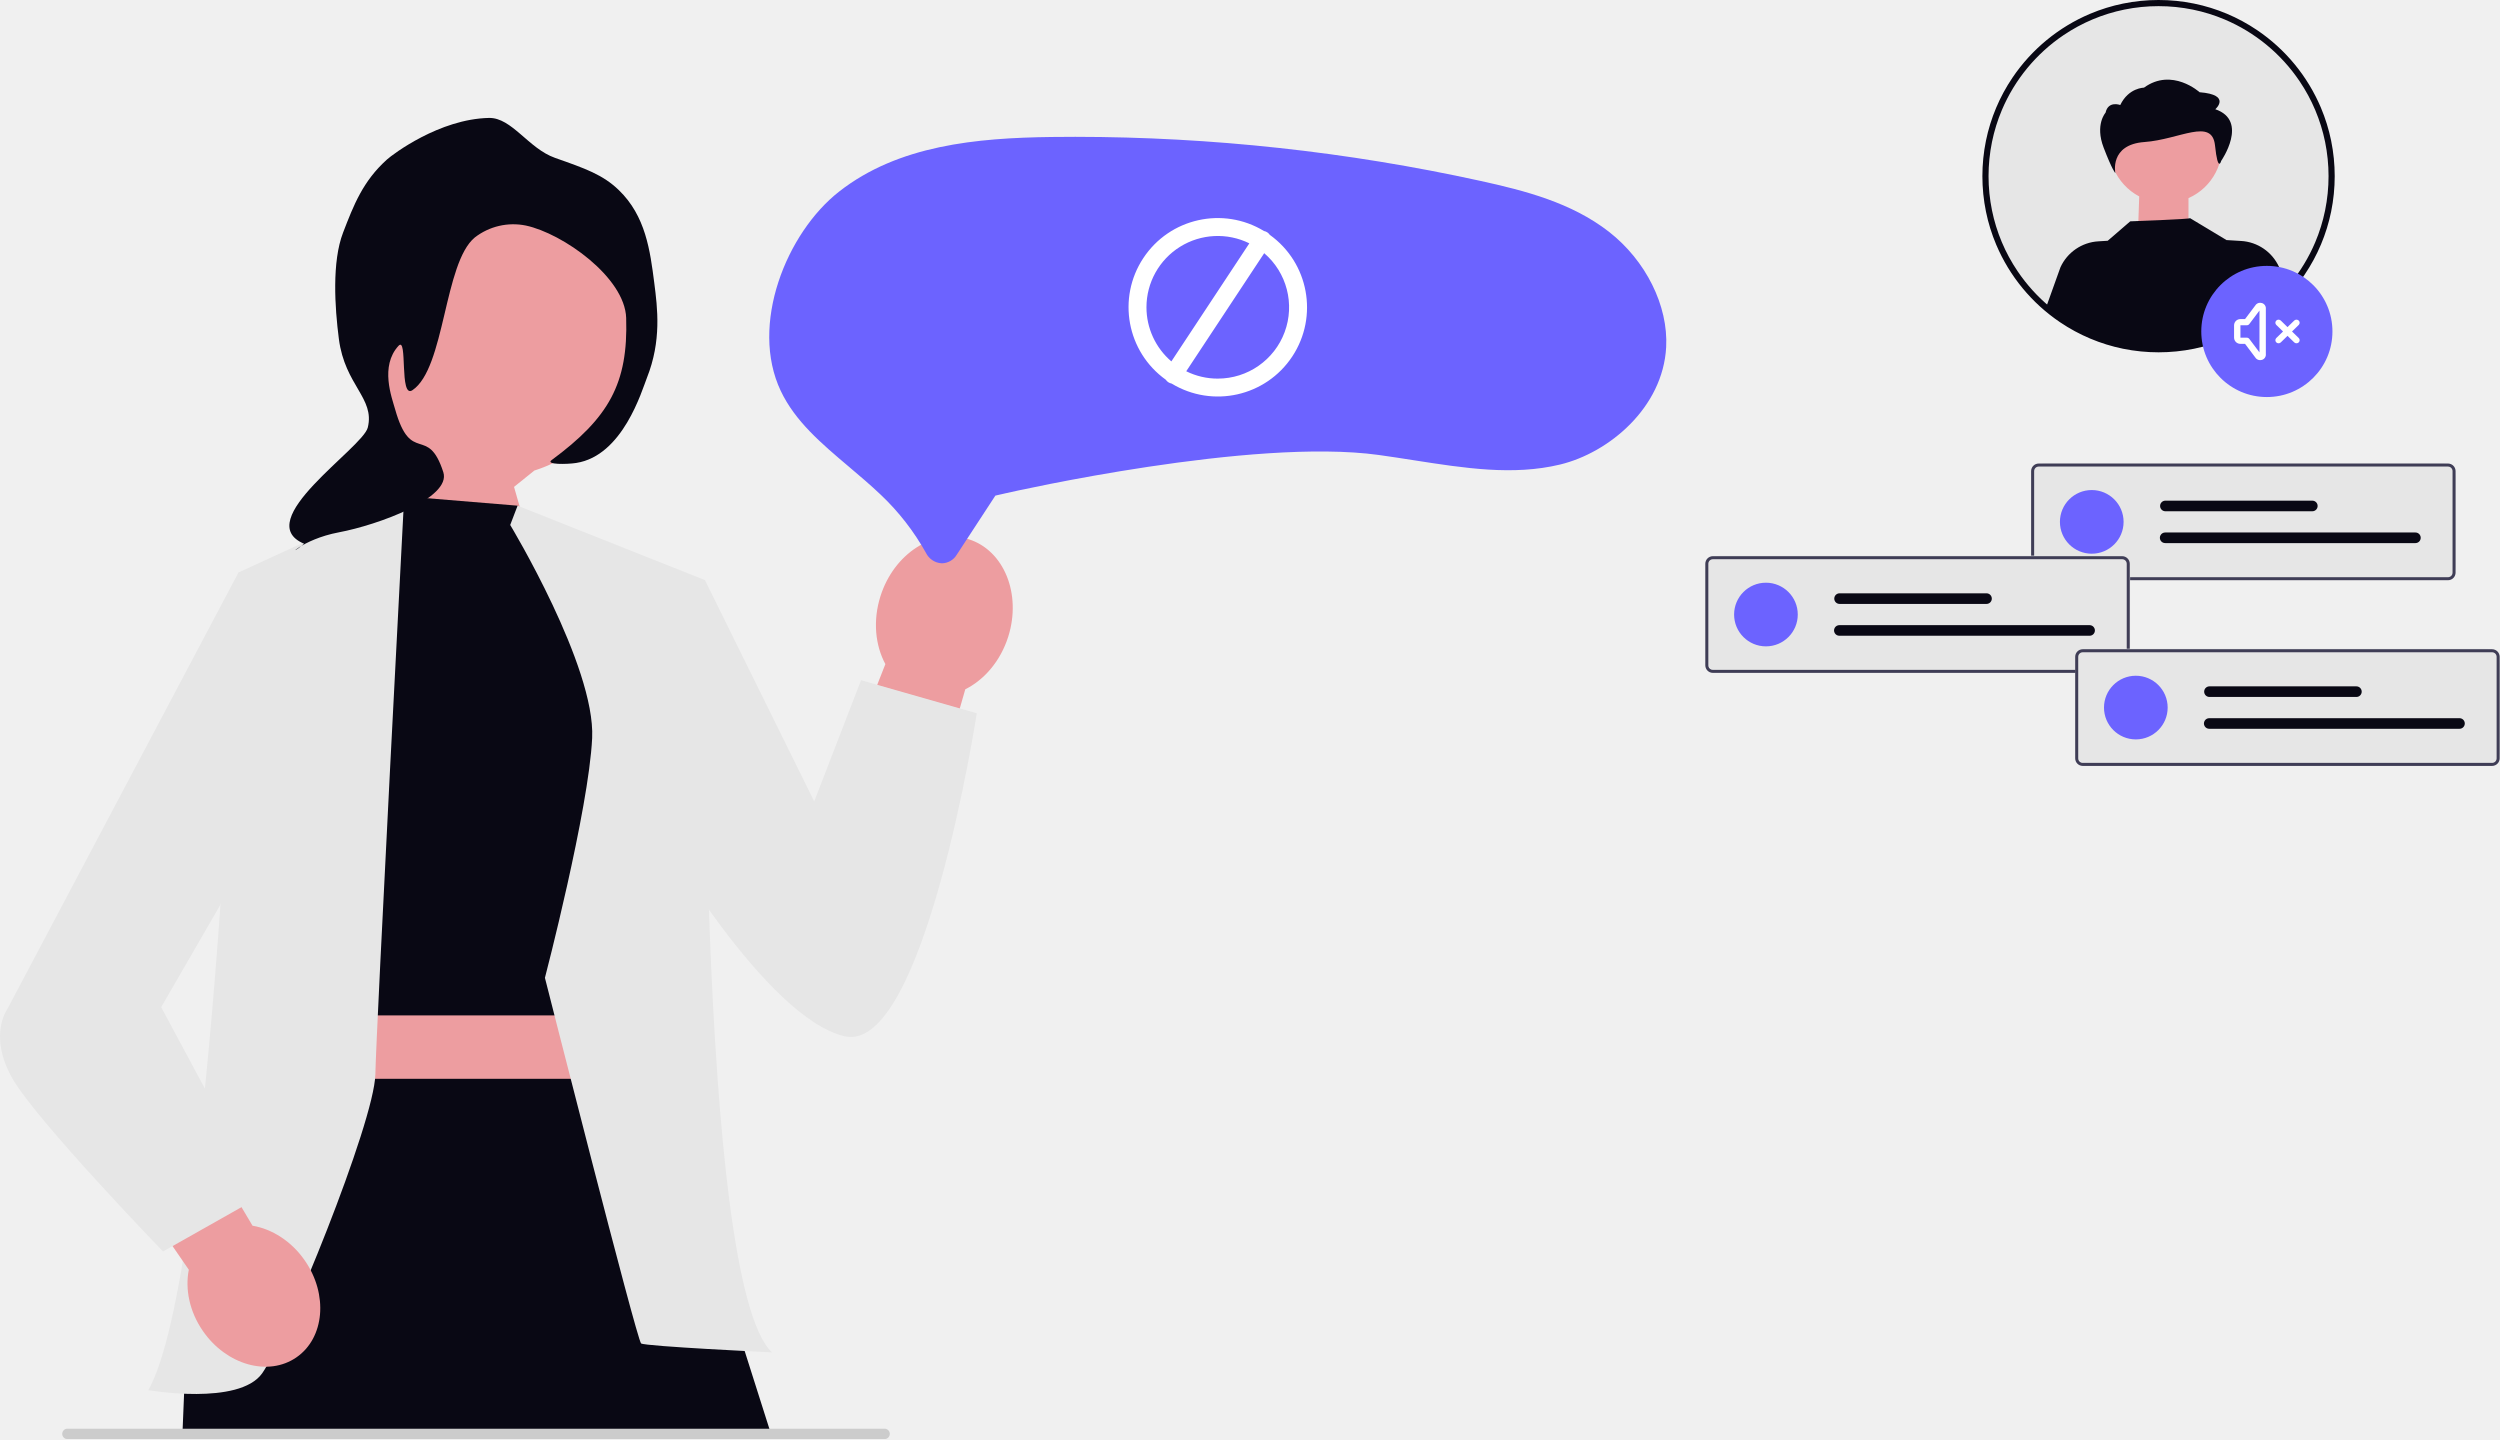
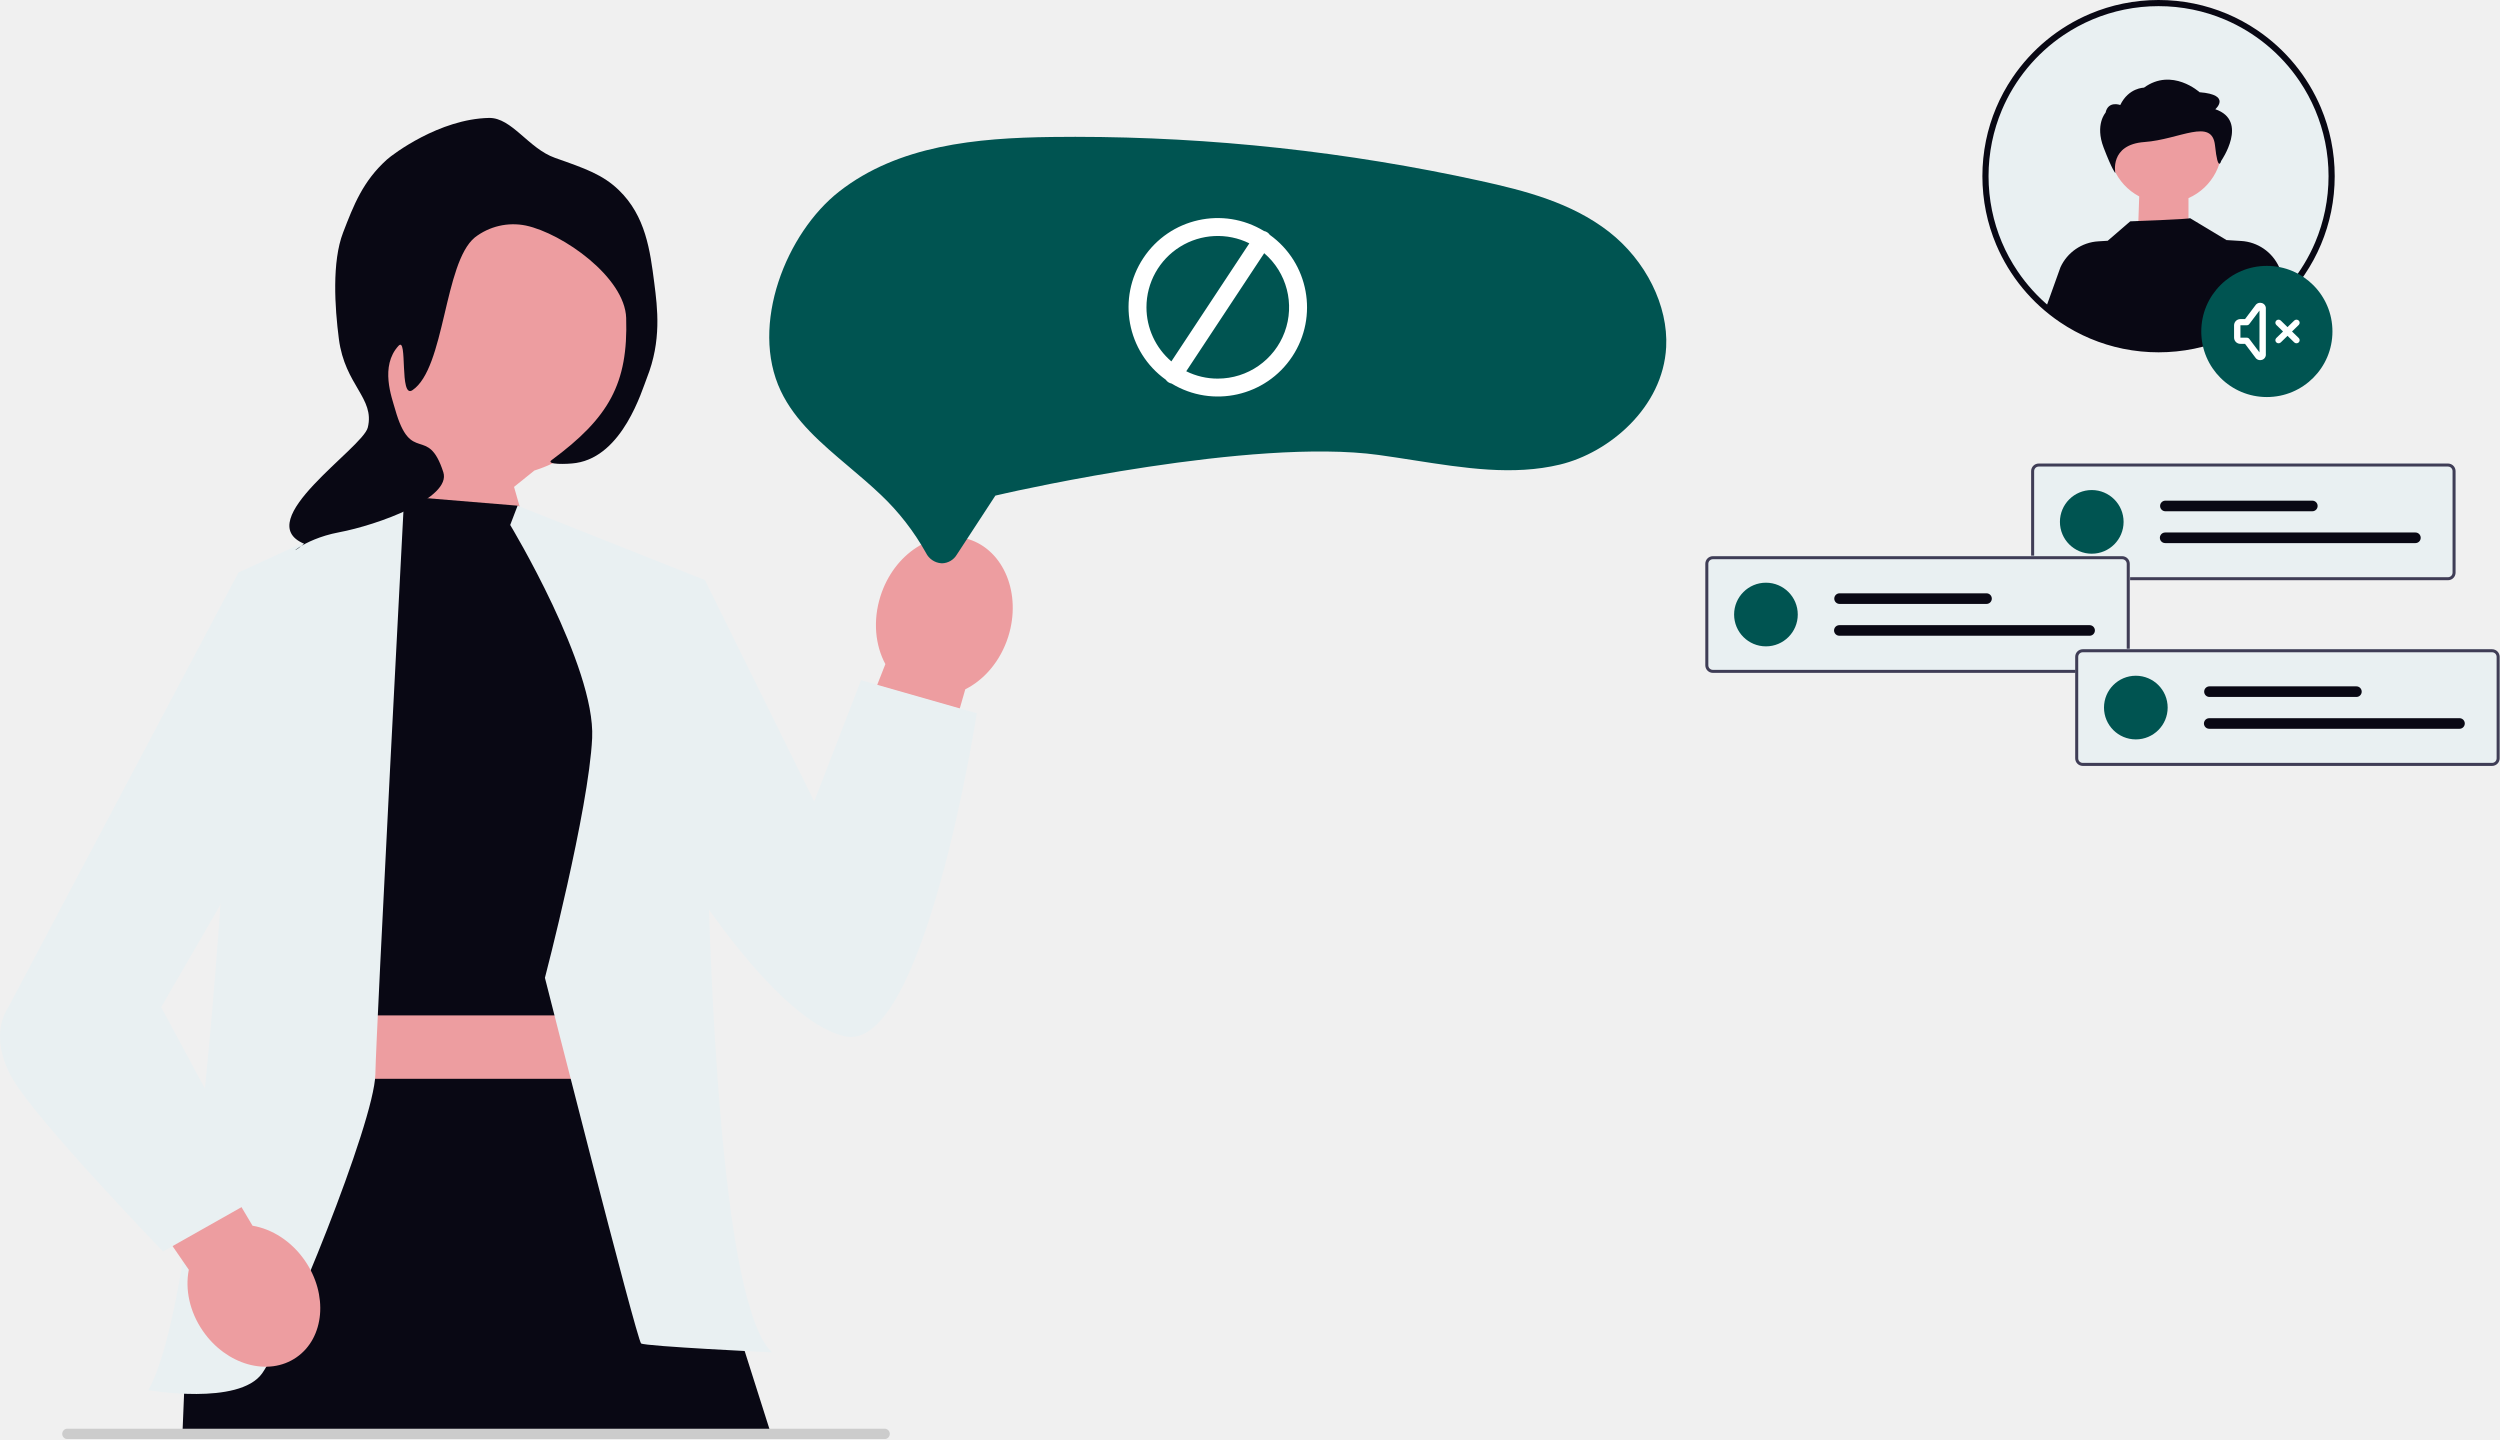
<svg xmlns="http://www.w3.org/2000/svg" width="960" height="552.586" viewBox="0 0 960 552.586" role="img" artist="Katerina Limpitsouni" source="https://undraw.co/">
  <g transform="translate(-132.939 -207.27)">
    <path d="M174.447,61.348A52.241,52.241,0,1,1,242.338,111.2l-7.791,6.276,13.983,48.94-16.291,11.526-51.483-42.9s11.122-14.166,17.087-30.142a52.184,52.184,0,0,1-23.4-43.551Z" transform="translate(95.782 276.765)" fill="#ed9da0" />
    <path d="M450.614,229.689,413.186,359.754l-37.855-26.269,44.6-113.479c-3.89-7.2-4.857-16.673-1.9-26.033,5.17-16.377,20.348-26.184,33.9-21.906s20.35,21.022,15.18,37.4c-2.954,9.36-9.183,16.557-16.5,20.226Z" transform="translate(52.994 242.271)" fill="#ed9da0" />
    <rect width="135.012" height="157.249" transform="translate(243.684 523.318)" fill="#ed9da0" />
    <path d="M121.4,435.608,90.78,528.664l-1.824,44.494H315.384l-43.669-137.55Z" transform="translate(113.991 185.924)" fill="#090814" />
    <path d="M346.408,610.3H32.05a2,2,0,0,1,0-3.953H346.408a1.993,1.993,0,0,1,0,3.953Z" transform="translate(126.475 149.558)" fill="#ccc" />
    <path d="M189.614,151.484l-32.095,73.294,3.176,125.967H269.171l3.405-133.66L232.3,155.011Z" transform="translate(99.387 246.442)" fill="#090814" />
-     <path d="M107,180.625s-9.4,269.526-34.628,314c0,0,34.864,6.076,43.734-6.49s43.07-96.228,43.443-114.755S170.633,151.37,170.633,151.37L107,180.625Z" transform="translate(117.523 246.466)" fill="#e6e6e6" />
-     <path d="M248.944,163.372l2.833-7.406,71.938,28.568s-3.357,269.35,25.766,296.57c0,0-48.653-2.321-50.268-3.435s-36.937-140.4-36.937-140.4,16.838-64.523,18.137-92.074-31.469-81.825-31.469-81.825Z" transform="translate(79.914 245.487)" fill="#e6e6e6" />
-     <path d="M320.758,197.531l18.253-5.266,41.97,85,17.987-46.555,44.438,12.7s-20.2,131.085-50.737,124.032S320.756,288.4,320.756,288.4v-90.87Z" transform="translate(64.618 237.755)" fill="#e6e6e6" />
+     <path d="M107,180.625s-9.4,269.526-34.628,314c0,0,34.864,6.076,43.734-6.49s43.07-96.228,43.443-114.755S170.633,151.37,170.633,151.37L107,180.625Z" transform="translate(117.523 246.466)" fill="#e9f0f2" />
+     <path d="M248.944,163.372l2.833-7.406,71.938,28.568s-3.357,269.35,25.766,296.57c0,0-48.653-2.321-50.268-3.435s-36.937-140.4-36.937-140.4,16.838-64.523,18.137-92.074-31.469-81.825-31.469-81.825Z" transform="translate(79.914 245.487)" fill="#e9f0f2" />
+     <path d="M320.758,197.531l18.253-5.266,41.97,85,17.987-46.555,44.438,12.7s-20.2,131.085-50.737,124.032S320.756,288.4,320.756,288.4v-90.87Z" transform="translate(64.618 237.755)" fill="#e9f0f2" />
    <path d="M75.552,497.97,14.3,408.922l28.16-24.775,57.561,96.916c7.466,1.245,14.927,5.909,20.086,13.374,9.025,13.064,7.58,29.7-3.227,37.174s-26.9,2.937-35.92-10.124c-5.158-7.465-6.882-16.093-5.407-23.517Z" transform="translate(129.892 196.885)" fill="#ed9da0" />
-     <path d="M102.457,196.057l-10.872-7.515L2.645,356.534s-7.219,10.13,2.2,26.452,57.76,66.3,57.76,66.3l38.091-21.514-38.8-72.3L98.463,292.22l3.991-96.162Z" transform="translate(132.938 238.548)" fill="#e6e6e6" />
+     <path d="M102.457,196.057l-10.872-7.515L2.645,356.534s-7.219,10.13,2.2,26.452,57.76,66.3,57.76,66.3l38.091-21.514-38.8-72.3L98.463,292.22l3.991-96.162Z" transform="translate(132.938 238.548)" fill="#e9f0f2" />
    <path d="M333.827,15.333c11.682,4.105,18.366,6.453,24.49,12.356,10.342,9.964,12.05,23.28,13.635,35.651,1.241,9.68,2.846,22.194-2.833,36.492-1.934,4.879-9.237,29.919-27.195,32.665-3.527.54-11.805.681-9.42-1.081,22.089-16.307,29.434-29.452,28.662-54.585-.481-15.617-24.343-32.477-38.51-35.507a24.13,24.13,0,0,0-19.605,4.565c-11.908,9.776-11.4,50.2-23.959,58.653-5.164,3.476-1.724-20.989-5.362-17.022-7.179,7.828-2.575,19.807-1.284,24.381,6.12,21.657,12.531,5.641,18.5,24.134,3.214,9.942-25.138,20.272-40.1,23.091-14.751,2.779-21.109,10.823-13.359,4.38-20.851-8.751,22.508-36.7,24.456-44.616,2.785-11.319-8.78-16.145-11.1-34-1.584-12.21-2.7-29.67,1.616-40.865,4.07-10.57,7.606-19.744,16.854-28.064,2.226-2,20.158-15.577,39.173-15.962,8.754-.176,15.189,11.759,25.335,15.326h0Z" transform="translate(12.225 252.557)" fill="#090814" />
-     <path d="M544.36,497.88c-.1,0-.2,0-.3-.007a7.123,7.123,0,0,1-5.847-3.955,93.441,93.441,0,0,0-17.291-22.272c-4.058-3.856-8.3-7.444-12.4-10.913-10.579-8.946-20.541-17.372-26.073-29.014-12.058-25.386,2.142-60.745,22.43-76.6,22.754-17.786,52.682-20.575,81.635-20.94q4.513-.057,9.032-.057h0a728.465,728.465,0,0,1,155.529,16.913c17.06,3.743,34.918,8.329,49.266,19.458,14.265,11.063,22.936,28.484,22.09,44.387-1.235,23.211-21.924,40.555-40.767,45.089-17.957,4.318-36.611,1.4-56.36-1.69-4.36-.682-8.868-1.387-13.326-2-48.448-6.66-139.457,13.868-143.313,14.745l-3.82.87-14.818,22.685a6.784,6.784,0,0,1-5.666,3.312Z" transform="translate(-49.685 -74.31)" fill="#6c63ff" />
+     <path d="M544.36,497.88c-.1,0-.2,0-.3-.007a7.123,7.123,0,0,1-5.847-3.955,93.441,93.441,0,0,0-17.291-22.272c-4.058-3.856-8.3-7.444-12.4-10.913-10.579-8.946-20.541-17.372-26.073-29.014-12.058-25.386,2.142-60.745,22.43-76.6,22.754-17.786,52.682-20.575,81.635-20.94q4.513-.057,9.032-.057h0a728.465,728.465,0,0,1,155.529,16.913c17.06,3.743,34.918,8.329,49.266,19.458,14.265,11.063,22.936,28.484,22.09,44.387-1.235,23.211-21.924,40.555-40.767,45.089-17.957,4.318-36.611,1.4-56.36-1.69-4.36-.682-8.868-1.387-13.326-2-48.448-6.66-139.457,13.868-143.313,14.745l-3.82.87-14.818,22.685a6.784,6.784,0,0,1-5.666,3.312Z" transform="translate(-49.685 -74.31)" fill="#005451" />
    <g transform="translate(912.888 385.075)">
-       <path d="M5.821,0H157.173a5.822,5.822,0,0,1,5.822,5.822V39a5.821,5.821,0,0,1-5.822,5.821H5.821A5.821,5.821,0,0,1,0,39V5.821A5.821,5.821,0,0,1,5.821,0Z" transform="translate(0.132 0)" fill="#e6e6e6" />
+       <path d="M5.821,0H157.173a5.822,5.822,0,0,1,5.822,5.822V39a5.821,5.821,0,0,1-5.822,5.821H5.821A5.821,5.821,0,0,1,0,39V5.821A5.821,5.821,0,0,1,5.821,0Z" transform="translate(0.132 0)" fill="#e9f0f2" />
      <path d="M624.855,346.138H467.682a2.914,2.914,0,0,1-2.91-2.91V304.239a2.914,2.914,0,0,1,2.91-2.911H624.855a2.914,2.914,0,0,1,2.91,2.91v38.989A2.914,2.914,0,0,1,624.855,346.138ZM467.682,302.493a1.748,1.748,0,0,0-1.746,1.747v38.989a1.748,1.748,0,0,0,1.747,1.747H624.856a1.748,1.748,0,0,0,1.747-1.747V304.24a1.748,1.748,0,0,0-1.747-1.747Z" transform="translate(-464.772 -301.137)" fill="#3f3d56" />
-       <ellipse cx="12.224" cy="12.224" rx="12.224" ry="12.224" transform="translate(11.061 10.372)" fill="#6c63ff" />
+       <ellipse cx="12.224" cy="12.224" rx="12.224" ry="12.224" transform="translate(11.061 10.372)" fill="#005451" />
      <path d="M551.811,325.817a2.038,2.038,0,0,0,0,4.075h56.465a2.037,2.037,0,0,0,0-4.075Z" transform="translate(-500.293 -311.37)" fill="#090814" />
      <path d="M551.811,346.817a2.038,2.038,0,1,0,0,4.075h96.05a2.037,2.037,0,0,0,0-4.075Z" transform="translate(-500.293 -320.146)" fill="#090814" />
    </g>
    <g transform="translate(787.774 420.654)">
-       <path d="M5.821,0H157.173a5.822,5.822,0,0,1,5.822,5.822V39a5.821,5.821,0,0,1-5.822,5.821H5.821A5.821,5.821,0,0,1,0,39V5.821A5.821,5.821,0,0,1,5.821,0Z" transform="translate(0.132 0)" fill="#e6e6e6" />
+       <path d="M5.821,0H157.173a5.822,5.822,0,0,1,5.822,5.822V39a5.821,5.821,0,0,1-5.822,5.821H5.821A5.821,5.821,0,0,1,0,39V5.821A5.821,5.821,0,0,1,5.821,0Z" transform="translate(0.132 0)" fill="#e9f0f2" />
      <path d="M624.855,346.138H467.682a2.914,2.914,0,0,1-2.91-2.91V304.239a2.914,2.914,0,0,1,2.91-2.911H624.855a2.914,2.914,0,0,1,2.91,2.91v38.989A2.914,2.914,0,0,1,624.855,346.138ZM467.682,302.493a1.748,1.748,0,0,0-1.746,1.747v38.989a1.748,1.748,0,0,0,1.747,1.747H624.856a1.748,1.748,0,0,0,1.747-1.747V304.24a1.748,1.748,0,0,0-1.747-1.747Z" transform="translate(-464.772 -301.137)" fill="#3f3d56" />
-       <ellipse cx="12.224" cy="12.224" rx="12.224" ry="12.224" transform="translate(11.061 10.372)" fill="#6c63ff" />
+       <ellipse cx="12.224" cy="12.224" rx="12.224" ry="12.224" transform="translate(11.061 10.372)" fill="#005451" />
      <path d="M551.811,325.817a2.038,2.038,0,0,0,0,4.075h56.465a2.037,2.037,0,0,0,0-4.075Z" transform="translate(-500.293 -311.37)" fill="#090814" />
      <path d="M551.811,346.817a2.038,2.038,0,1,0,0,4.075h96.05a2.037,2.037,0,0,0,0-4.075Z" transform="translate(-500.293 -320.146)" fill="#090814" />
    </g>
    <g transform="translate(929.812 456.382)">
-       <path d="M5.821,0H157.173a5.822,5.822,0,0,1,5.822,5.822V39a5.821,5.821,0,0,1-5.822,5.821H5.821A5.821,5.821,0,0,1,0,39V5.821A5.821,5.821,0,0,1,5.821,0Z" transform="translate(0.132 0)" fill="#e6e6e6" />
+       <path d="M5.821,0H157.173a5.822,5.822,0,0,1,5.822,5.822V39a5.821,5.821,0,0,1-5.822,5.821H5.821A5.821,5.821,0,0,1,0,39V5.821A5.821,5.821,0,0,1,5.821,0Z" transform="translate(0.132 0)" fill="#e9f0f2" />
      <path d="M624.855,346.138H467.682a2.914,2.914,0,0,1-2.91-2.91V304.239a2.914,2.914,0,0,1,2.91-2.911H624.855a2.914,2.914,0,0,1,2.91,2.91v38.989A2.914,2.914,0,0,1,624.855,346.138ZM467.682,302.493a1.748,1.748,0,0,0-1.746,1.747v38.989a1.748,1.748,0,0,0,1.747,1.747H624.856a1.748,1.748,0,0,0,1.747-1.747V304.24a1.748,1.748,0,0,0-1.747-1.747Z" transform="translate(-464.772 -301.137)" fill="#3f3d56" />
-       <ellipse cx="12.224" cy="12.224" rx="12.224" ry="12.224" transform="translate(11.061 10.372)" fill="#6c63ff" />
+       <ellipse cx="12.224" cy="12.224" rx="12.224" ry="12.224" transform="translate(11.061 10.372)" fill="#005451" />
      <path d="M551.811,325.817a2.038,2.038,0,0,0,0,4.075h56.465a2.037,2.037,0,0,0,0-4.075Z" transform="translate(-500.293 -311.37)" fill="#090814" />
      <path d="M551.811,346.817a2.038,2.038,0,1,0,0,4.075h96.05a2.037,2.037,0,0,0,0-4.075Z" transform="translate(-500.293 -320.146)" fill="#090814" />
    </g>
    <path d="M16.5,63.521a3.422,3.422,0,0,1-2.235-1.478,34.24,34.24,0,0,1,37.713-57.1,3.442,3.442,0,0,1,2.235,1.48A34.239,34.239,0,0,1,16.5,63.521Zm17.738-1.9A27.377,27.377,0,0,0,52.062,13.459L22.122,58.8A27.213,27.213,0,0,0,34.235,61.624ZM6.85,34.235a27.345,27.345,0,0,0,9.562,20.78L46.35,9.678A27.381,27.381,0,0,0,6.85,34.235Z" transform="translate(566.332 291.035)" fill="#fff" />
    <g transform="translate(894.176 207.27)">
-       <ellipse cx="66.466" cy="66.466" rx="66.466" ry="66.466" transform="translate(1.181 1.181)" fill="#e6e6e6" />
+       <ellipse cx="66.466" cy="66.466" rx="66.466" ry="66.466" transform="translate(1.181 1.181)" fill="#e9f0f2" />
      <path d="M66.146-1.5A68.14,68.14,0,0,1,79.778-.126a67.283,67.283,0,0,1,24.191,10.179,67.84,67.84,0,0,1,24.507,29.761,67.315,67.315,0,0,1,3.942,12.7,68.295,68.295,0,0,1,0,27.264,67.283,67.283,0,0,1-10.179,24.191,67.839,67.839,0,0,1-29.761,24.507,67.312,67.312,0,0,1-12.7,3.942,68.295,68.295,0,0,1-27.264,0,67.284,67.284,0,0,1-24.191-10.179A67.84,67.84,0,0,1,3.816,92.477a67.316,67.316,0,0,1-3.942-12.7,68.295,68.295,0,0,1,0-27.264A67.282,67.282,0,0,1,10.054,28.324,67.84,67.84,0,0,1,39.815,3.816a67.313,67.313,0,0,1,12.7-3.942A68.14,68.14,0,0,1,66.146-1.5Zm0,132.931A65.773,65.773,0,0,0,79.3,130.1a64.92,64.92,0,0,0,23.342-9.823A65.479,65.479,0,0,0,126.3,91.558,64.949,64.949,0,0,0,130.1,79.3a65.935,65.935,0,0,0,0-26.317,64.921,64.921,0,0,0-9.823-23.342A65.479,65.479,0,0,0,91.558,5.991,64.947,64.947,0,0,0,79.3,2.187a65.933,65.933,0,0,0-26.317,0A64.921,64.921,0,0,0,29.645,12.01,65.479,65.479,0,0,0,5.991,40.735a64.948,64.948,0,0,0-3.8,12.253,65.933,65.933,0,0,0,0,26.317,64.921,64.921,0,0,0,9.823,23.342A65.479,65.479,0,0,0,40.735,126.3a64.947,64.947,0,0,0,12.253,3.8A65.773,65.773,0,0,0,66.146,131.431Z" transform="translate(1.5 1.5)" fill="#090814" />
      <path d="M11.543,40.84a21.671,21.671,0,1,1,18.913.654V54.7l-19.42.5Z" transform="translate(48.683 34.591)" fill="#ed9da0" />
      <path d="M600.079,123.523s6.393-5.55-6.022-6.531c0,0-10.584-9.6-21.371-1.755,0,0-5.884,0-9.1,6.659,0,0-4.628-1.755-5.645,2.942,0,0-4.136,4.57-.75,13.4s4.511,9.807,4.511,9.807-2.376-10.953,11.169-11.934,25.97-9.466,27.1,1.322,2.37,5.914,2.37,5.914S613.058,127.936,600.079,123.523Z" transform="translate(-510.641 -81.573)" fill="#090814" />
      <path d="M613.1,237a66.442,66.442,0,0,1-92.99,6.72l5.7-15.907a17.107,17.107,0,0,1,14.531-9.978l3.627-.223,8.648-7.459s23.3-.832,22.956-1.23l14.115,8.49-.012-.059,5.549.34a17.1,17.1,0,0,1,14.531,9.978Z" transform="translate(-495.841 -125.16)" fill="#090814" />
      <g transform="translate(84.053 102.098)">
-         <circle cx="25.184" cy="25.184" r="25.184" fill="#6c63ff" />
+         <circle cx="25.184" cy="25.184" r="25.184" fill="#005451" />
        <path d="M8.1,20.938,4.211,15.773H2.441A2.409,2.409,0,0,1,0,13.4V8.643a2.415,2.415,0,0,1,2.441-2.38h1.77L8.1,1.1A2.189,2.189,0,0,1,10.02,0a2.227,2.227,0,0,1,.692.11A2.123,2.123,0,0,1,12.2,2.379V19.656a2.125,2.125,0,0,1-1.489,2.273,2.224,2.224,0,0,1-.692.107A2.19,2.19,0,0,1,8.1,20.938ZM2.441,13.4H4.882a1.23,1.23,0,0,1,1.027.55l3.85,5.106V2.985L5.909,8.093a1.226,1.226,0,0,1-1.027.55H2.441ZM23.1,15.215,20.522,12.7,17.942,15.22a1.251,1.251,0,0,1-1.724,0,1.162,1.162,0,0,1,0-1.685L18.8,11.021,16.218,8.509a1.157,1.157,0,0,1,0-1.68,1.239,1.239,0,0,1,1.724,0l2.579,2.512L23.1,6.83a1.25,1.25,0,0,1,1.732,0,1.17,1.17,0,0,1,0,1.68l-2.579,2.517,2.579,2.509a1.17,1.17,0,0,1,0,1.68,1.25,1.25,0,0,1-1.732,0Z" transform="translate(12.592 14.166)" fill="#fff" />
      </g>
    </g>
  </g>
</svg>
